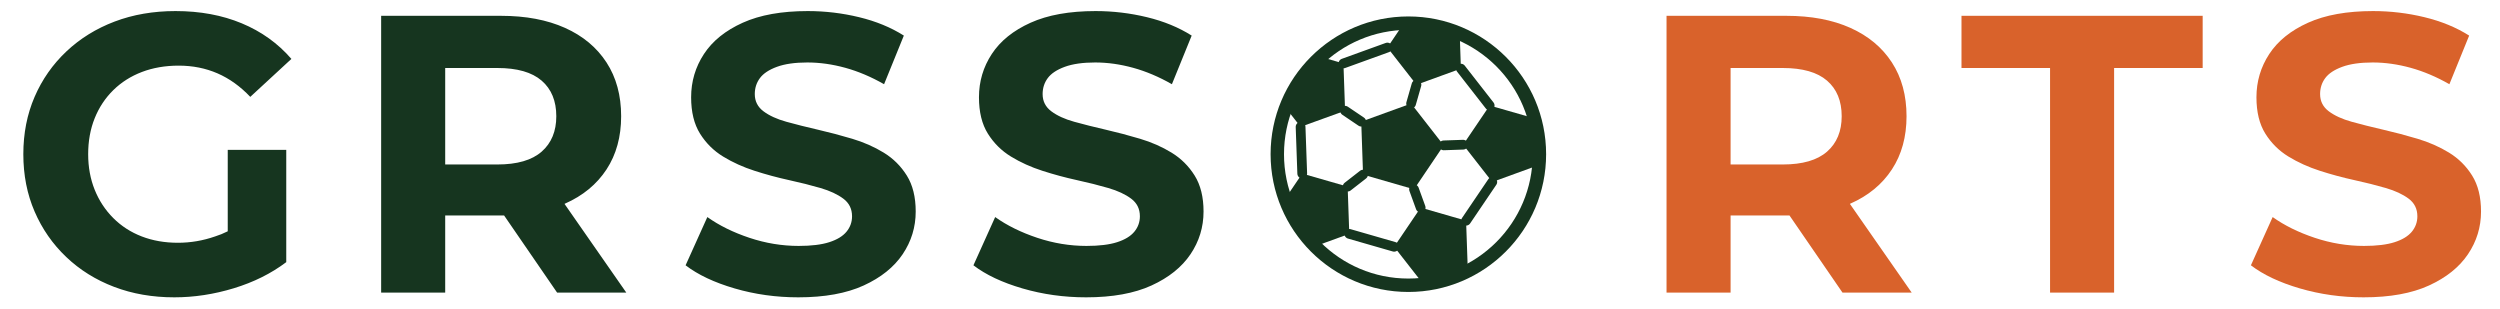
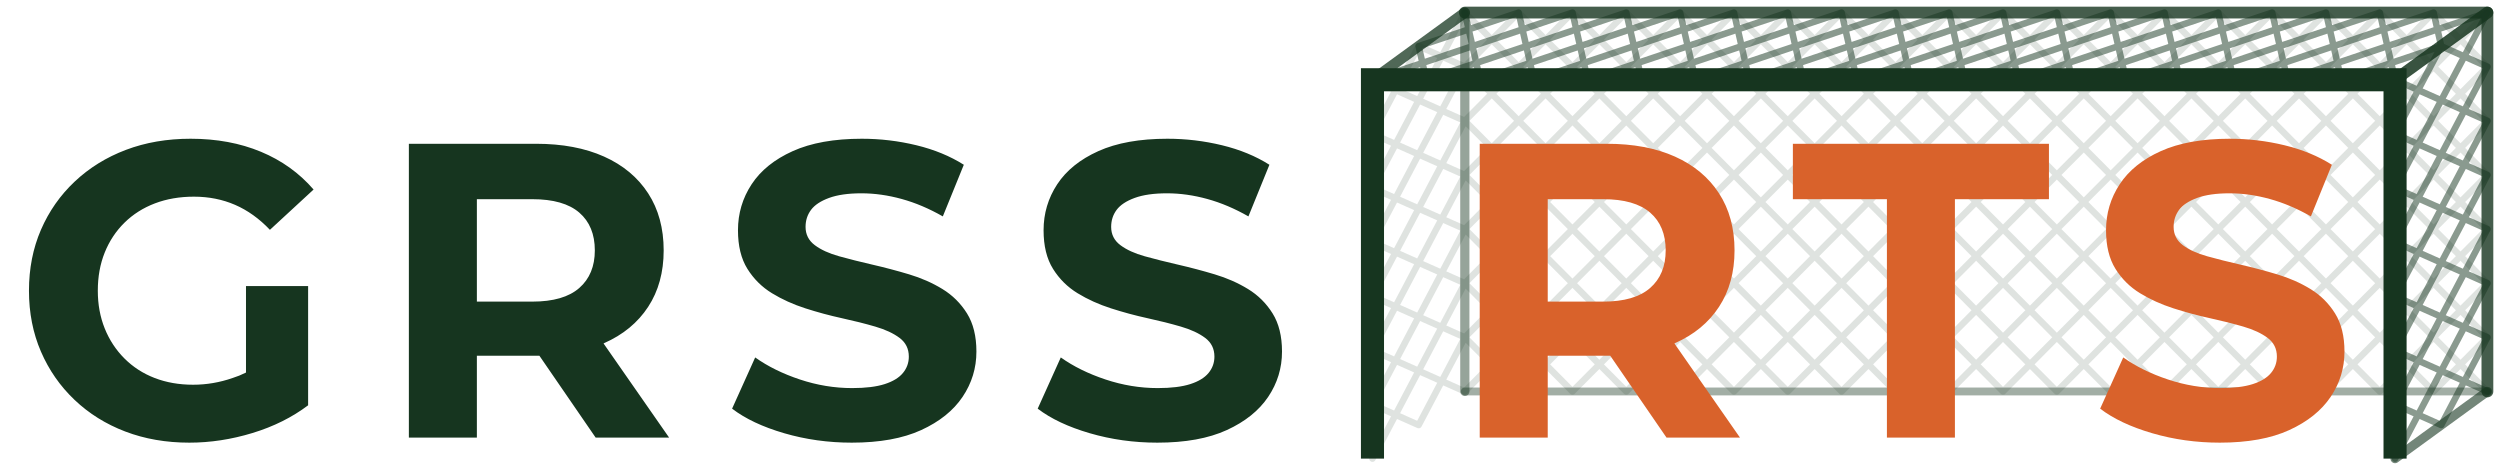
- <svg xmlns="http://www.w3.org/2000/svg" viewBox="-2.0 26.0 632.3 78.0" role="img" aria-label="GRSS | RTS">
+ <svg xmlns="http://www.w3.org/2000/svg" viewBox="-3 -4.25 595.55 112.25" role="img" aria-label="GRSS | RTS">
  <path d="M42.10 101.20L42.10 101.20Q33.80 101.20 26.85 98.55Q19.90 95.90 14.75 91Q9.60 86.10 6.75 79.50Q3.90 72.90 3.90 65Q3.90 57.10 6.75 50.50Q9.60 43.90 14.80 39Q20 34.10 27 31.45Q34 28.80 42.40 28.80L42.40 28.80Q51.70 28.80 59.15 31.90Q66.60 35 71.70 40.90L71.70 40.90L61.30 50.50Q57.50 46.50 53 44.55Q48.50 42.60 43.20 42.60L43.20 42.60Q38.10 42.60 33.90 44.20Q29.70 45.80 26.65 48.80Q23.60 51.80 21.95 55.90Q20.30 60 20.30 65L20.30 65Q20.30 69.90 21.95 74Q23.60 78.10 26.65 81.15Q29.70 84.20 33.85 85.80Q38 87.40 43 87.40L43 87.40Q47.80 87.40 52.40 85.80L52.40 85.80Q54 85.30 55.60 84.50L55.60 84.50L55.60 63.90L70.40 63.90L70.40 92.30Q64.70 96.60 57.15 98.90Q49.60 101.20 42.10 101.20ZM110.60 100L94.40 100L94.40 30L124.70 30Q134.10 30 140.90 33.05Q147.70 36.10 151.40 41.80Q155.10 47.50 155.10 55.40L155.10 55.40Q155.10 63.20 151.40 68.85Q147.70 74.50 140.90 77.50L140.90 77.50Q140.80 77.50 140.80 77.60L140.80 77.60L156.40 100L138.90 100L125.50 80.50Q125.10 80.50 124.70 80.50L124.70 80.50L110.60 80.50L110.60 100ZM110.60 43.20L110.60 67.60L123.80 67.60Q131.30 67.60 135 64.35Q138.70 61.10 138.70 55.40L138.70 55.40Q138.70 49.60 135 46.40Q131.30 43.20 123.80 43.20L123.80 43.20L110.60 43.20ZM199.90 101.20L199.90 101.20Q191.50 101.20 183.80 98.95Q176.10 96.70 171.40 93.10L171.40 93.10L176.90 80.90Q181.40 84.10 187.55 86.15Q193.70 88.20 200.00 88.20L200.00 88.20Q204.80 88.20 207.75 87.25Q210.70 86.30 212.10 84.60Q213.50 82.90 213.50 80.70L213.50 80.70Q213.50 77.90 211.30 76.25Q209.10 74.60 205.50 73.55Q201.90 72.50 197.55 71.55Q193.20 70.60 188.85 69.20Q184.50 67.80 180.90 65.60Q177.30 63.40 175.05 59.80Q172.80 56.20 172.80 50.60L172.80 50.60Q172.80 44.60 176.05 39.65Q179.30 34.70 185.85 31.75Q192.40 28.80 202.30 28.80L202.30 28.80Q208.90 28.80 215.30 30.35Q221.70 31.90 226.60 35L226.60 35L221.60 47.30Q216.70 44.50 211.80 43.15Q206.90 41.80 202.20 41.80L202.20 41.80Q197.50 41.80 194.50 42.90Q191.50 44 190.20 45.75Q188.90 47.50 188.90 49.80L188.90 49.80Q188.90 52.50 191.10 54.15Q193.30 55.80 196.90 56.80Q200.50 57.80 204.85 58.80Q209.20 59.80 213.55 61.10Q217.90 62.40 221.50 64.60Q225.10 66.80 227.35 70.40Q229.60 74 229.60 79.50L229.60 79.50Q229.60 85.40 226.30 90.30Q223.00 95.20 216.45 98.20Q209.90 101.20 199.90 101.20ZM272.70 101.20L272.70 101.20Q264.30 101.20 256.60 98.95Q248.90 96.70 244.20 93.10L244.20 93.10L249.70 80.90Q254.20 84.10 260.35 86.15Q266.50 88.20 272.80 88.20L272.80 88.20Q277.60 88.20 280.55 87.25Q283.50 86.30 284.90 84.60Q286.30 82.90 286.30 80.70L286.30 80.70Q286.30 77.90 284.10 76.25Q281.90 74.60 278.30 73.55Q274.70 72.50 270.35 71.55Q266.00 70.60 261.65 69.20Q257.30 67.80 253.70 65.60Q250.10 63.40 247.85 59.80Q245.60 56.20 245.60 50.60L245.60 50.60Q245.60 44.60 248.85 39.65Q252.10 34.70 258.65 31.75Q265.20 28.80 275.10 28.80L275.10 28.80Q281.70 28.80 288.10 30.35Q294.50 31.90 299.40 35L299.40 35L294.40 47.30Q289.50 44.50 284.60 43.15Q279.70 41.80 275.00 41.80L275.00 41.80Q270.30 41.80 267.30 42.90Q264.30 44 263.00 45.75Q261.70 47.50 261.70 49.80L261.70 49.80Q261.70 52.50 263.90 54.15Q266.10 55.80 269.70 56.80Q273.30 57.80 277.65 58.80Q282.00 59.80 286.35 61.10Q290.70 62.40 294.30 64.60Q297.90 66.80 300.15 70.40Q302.40 74 302.40 79.50L302.40 79.50Q302.40 85.40 299.10 90.30Q295.80 95.20 289.25 98.20Q282.70 101.20 272.70 101.20Z" fill="#16351f" />
-   <g transform="translate(317.20 28.00) scale(1.5417)">
-     <defs>
-       <clipPath id="b">
-         <circle cx="24" cy="24" r="21.5" />
-       </clipPath>
-     </defs>
-     <g clip-path="url(#b)">
-       <path d="M25.33 12.61L20.56 6.50L24.90 0.07L32.36 2.21L32.62 9.96ZM32.99 22.44L37.34 16.01L44.79 18.15L45.06 25.91L37.77 28.56ZM26.02 32.76L33.47 34.91L33.74 42.66L26.45 45.31L21.67 39.19ZM14.04 29.32L14.31 37.07L7.01 39.72L2.24 33.60L6.59 27.18ZM13.62 16.87L6.32 19.51L1.55 13.40L5.90 6.97L13.35 9.11Z" fill="#16351f" />
-       <path d="M24.45 15.69L25.33 12.61M29.80 22.55L32.99 22.44M24.93 29.76L26.02 32.76M16.57 27.35L14.04 29.32M16.27 18.66L13.62 16.87M32.62 9.96L37.34 16.01M37.77 28.56L33.47 34.91M21.67 39.19L14.31 37.07M6.59 27.18L6.32 19.51M13.35 9.11L20.56 6.50" stroke="#16351f" stroke-width="1.6" stroke-linecap="round" fill="none" />
-     </g>
-     <path d="M24.45 15.69L29.80 22.55L24.93 29.76L16.57 27.35L16.27 18.66Z" fill="#16351f" />
-     <circle cx="24" cy="24" r="21.5" fill="none" stroke="#16351f" stroke-width="2.2" />
-   </g>
-   <path d="M435.70 100L419.50 100L419.50 30L449.80 30Q459.20 30 466.00 33.05Q472.80 36.10 476.50 41.80Q480.20 47.50 480.20 55.40L480.20 55.40Q480.20 63.20 476.50 68.85Q472.80 74.50 466.00 77.50L466.00 77.50Q465.90 77.50 465.90 77.60L465.90 77.60L481.50 100L464.00 100L450.60 80.50Q450.20 80.50 449.80 80.50L449.80 80.50L435.70 80.50L435.70 100ZM435.70 43.20L435.70 67.60L448.90 67.60Q456.40 67.60 460.10 64.35Q463.80 61.10 463.80 55.40L463.80 55.40Q463.80 49.60 460.10 46.40Q456.40 43.20 448.90 43.20L448.90 43.20L435.70 43.20ZM532.70 100L516.50 100L516.50 43.20L494.10 43.20L494.10 30L555.10 30L555.10 43.20L532.70 43.20L532.70 100ZM595.80 101.20L595.80 101.20Q587.40 101.20 579.70 98.95Q572 96.70 567.30 93.10L567.30 93.10L572.80 80.90Q577.30 84.10 583.45 86.15Q589.60 88.20 595.90 88.20L595.90 88.20Q600.70 88.20 603.65 87.25Q606.60 86.30 608 84.60Q609.40 82.90 609.40 80.70L609.40 80.70Q609.40 77.90 607.20 76.25Q605 74.60 601.40 73.55Q597.80 72.50 593.45 71.55Q589.10 70.60 584.75 69.20Q580.40 67.80 576.80 65.60Q573.20 63.40 570.95 59.80Q568.70 56.20 568.70 50.60L568.70 50.60Q568.70 44.60 571.95 39.65Q575.20 34.70 581.75 31.75Q588.30 28.80 598.20 28.80L598.20 28.80Q604.80 28.80 611.20 30.35Q617.60 31.90 622.50 35L622.50 35L617.50 47.30Q612.60 44.50 607.70 43.15Q602.80 41.80 598.10 41.80L598.10 41.80Q593.40 41.80 590.40 42.90Q587.40 44 586.10 45.75Q584.80 47.50 584.80 49.80L584.80 49.80Q584.80 52.50 587 54.15Q589.20 55.80 592.80 56.80Q596.40 57.80 600.75 58.80Q605.10 59.80 609.45 61.10Q613.80 62.40 617.40 64.60Q621 66.80 623.25 70.40Q625.50 74 625.50 79.50L625.50 79.50Q625.50 85.40 622.20 90.30Q618.90 95.20 612.35 98.20Q605.80 101.20 595.80 101.20Z" fill="#d9622b" />
+   <path d="M345.95 76.11L358.77 89M358.77 -1.25L345.95 11.64M345.95 63.21L371.59 89M371.59 -1.25L345.95 24.54M345.95 50.32L384.41 89M384.41 -1.25L345.95 37.43M345.95 37.43L397.23 89M397.23 -1.25L345.95 50.32M345.95 24.54L410.06 89M410.06 -1.25L345.95 63.21M345.95 11.64L422.88 89M422.88 -1.25L345.95 76.11M345.95 -1.25L435.7 89M435.7 -1.25L345.95 89M358.77 -1.25L448.52 89M448.52 -1.25L358.77 89M371.59 -1.25L461.34 89M461.34 -1.25L371.59 89M384.41 -1.25L474.16 89M474.16 -1.25L384.41 89M397.23 -1.25L486.98 89M486.98 -1.25L397.23 89M410.06 -1.25L499.8 89M499.8 -1.25L410.06 89M422.88 -1.25L512.62 89M512.62 -1.25L422.88 89M435.7 -1.25L525.44 89M525.44 -1.25L435.7 89M448.52 -1.25L538.27 89M538.27 -1.25L448.52 89M461.34 -1.25L551.09 89M551.09 -1.25L461.34 89M474.16 -1.25L563.91 89M563.91 -1.25L474.16 89M486.98 -1.25L576.73 89M576.73 -1.25L486.98 89M499.8 -1.25L589.55 89M589.55 -1.25L499.8 89M512.62 -1.25L589.55 76.11M589.55 11.64L512.62 89M525.44 -1.25L589.55 63.21M589.55 24.54L525.44 89M538.27 -1.25L589.55 50.32M589.55 37.43L538.27 89M551.09 -1.25L589.55 37.43M589.55 50.32L551.09 89M563.91 -1.25L589.55 24.54M589.55 63.21L563.91 89M576.73 -1.25L589.55 11.64M589.55 76.11L576.73 89M334.95 6.75L345.95 11.64M323.95 27.64L334.95 6.75M323.95 14.75L345.95 24.54M323.95 40.54L345.95 -1.25M323.95 27.64L345.95 37.43M323.95 53.43L345.95 11.64M323.95 40.54L345.95 50.32M323.95 66.32L345.95 24.54M323.95 53.43L345.95 63.21M323.95 79.21L345.95 37.43M323.95 66.32L345.95 76.11M323.95 92.11L345.95 50.32M323.95 79.21L345.95 89M323.95 105L345.95 63.21M323.95 92.11L334.95 97M334.95 97L345.95 76.11" fill="none" stroke="#16351f" stroke-width="1.56" stroke-linecap="round" opacity="0.14" />
+   <path d="M334.95 6.75L358.77 -1.25M336.77 14.75L334.95 6.75M323.95 14.75L371.59 -1.25M349.59 14.75L345.95 -1.25M336.77 14.75L384.41 -1.25M362.41 14.75L358.77 -1.25M349.59 14.75L397.23 -1.25M375.23 14.75L371.59 -1.25M362.41 14.75L410.06 -1.25M388.06 14.75L384.41 -1.25M375.23 14.75L422.88 -1.25M400.88 14.75L397.23 -1.25M388.06 14.75L435.7 -1.25M413.7 14.75L410.06 -1.25M400.88 14.75L448.52 -1.25M426.52 14.75L422.88 -1.25M413.7 14.75L461.34 -1.25M439.34 14.75L435.7 -1.25M426.52 14.75L474.16 -1.25M452.16 14.75L448.52 -1.25M439.34 14.75L486.98 -1.25M464.98 14.75L461.34 -1.25M452.16 14.75L499.8 -1.25M477.8 14.75L474.16 -1.25M464.98 14.75L512.62 -1.25M490.62 14.75L486.98 -1.25M477.8 14.75L525.44 -1.25M503.44 14.75L499.8 -1.25M490.62 14.75L538.27 -1.25M516.27 14.75L512.62 -1.25M503.44 14.75L551.09 -1.25M529.09 14.75L525.44 -1.25M516.27 14.75L563.91 -1.25M541.91 14.75L538.27 -1.25M529.09 14.75L576.73 -1.25M554.73 14.75L551.09 -1.25M541.91 14.75L589.55 -1.25M567.55 14.75L563.91 -1.25M554.73 14.75L578.55 6.75M578.55 6.75L576.73 -1.25M578.55 6.75L589.55 11.64M567.55 27.64L578.55 6.75M567.55 14.75L589.55 24.54M567.55 40.54L589.55 -1.25M567.55 27.64L589.55 37.43M567.55 53.43L589.55 11.64M567.55 40.54L589.55 50.32M567.55 66.32L589.55 24.54M567.55 53.43L589.55 63.21M567.55 79.21L589.55 37.43M567.55 66.32L589.55 76.11M567.55 92.11L589.55 50.32M567.55 79.21L589.55 89M567.55 105L589.55 63.21M567.55 92.11L578.55 97M578.55 97L589.55 76.11" fill="none" stroke="#16351f" stroke-width="1.56" stroke-linecap="round" opacity="0.5" />
+   <path d="M345.95 -1.25L589.55 -1.25M589.55 -1.25L589.55 89" fill="none" stroke="#16351f" stroke-width="2.81" stroke-linecap="round" opacity="0.8" />
+   <path d="M345.95 -1.25L345.95 89" fill="none" stroke="#16351f" stroke-width="2.19" stroke-linecap="round" opacity="0.45" />
+   <path d="M323.95 14.75L345.95 -1.25" fill="none" stroke="#16351f" stroke-width="2.5" stroke-linecap="round" opacity="0.75" />
+   <path d="M567.55 14.75L589.55 -1.25" fill="none" stroke="#16351f" stroke-width="2.81" stroke-linecap="round" opacity="0.85" />
+   <path d="M567.55 105L589.55 89" fill="none" stroke="#16351f" stroke-width="2.19" stroke-linecap="round" opacity="0.6" />
+   <path d="M345.95 89L589.55 89" fill="none" stroke="#16351f" stroke-width="1.88" stroke-linecap="round" opacity="0.4" />
+   <path d="M323.95 105V14.75H567.55V105" fill="none" stroke="#16351f" stroke-width="5.5" stroke-linecap="butt" stroke-linejoin="miter" />
+   <path d="M365.70 100L349.50 100L349.50 30L379.80 30Q389.20 30 396.00 33.05Q402.80 36.10 406.50 41.80Q410.20 47.50 410.20 55.40L410.20 55.40Q410.20 63.20 406.50 68.85Q402.80 74.50 396.00 77.50L396.00 77.50Q395.90 77.50 395.90 77.60L395.90 77.60L411.50 100L394.00 100L380.60 80.50Q380.20 80.50 379.80 80.50L379.80 80.50L365.70 80.50L365.70 100ZM365.70 43.20L365.70 67.60L378.90 67.60Q386.40 67.60 390.10 64.35Q393.80 61.10 393.80 55.40L393.80 55.40Q393.80 49.60 390.10 46.40Q386.40 43.20 378.90 43.20L378.90 43.20L365.70 43.20ZM462.70 100L446.50 100L446.50 43.20L424.10 43.20L424.10 30L485.10 30L485.10 43.20L462.70 43.20L462.70 100ZM525.80 101.20L525.80 101.20Q517.40 101.20 509.70 98.95Q502.00 96.70 497.30 93.10L497.30 93.10L502.80 80.90Q507.30 84.10 513.45 86.15Q519.60 88.20 525.90 88.20L525.90 88.20Q530.70 88.20 533.65 87.25Q536.60 86.30 538 84.60Q539.40 82.90 539.40 80.70L539.40 80.70Q539.40 77.90 537.20 76.25Q535 74.60 531.40 73.55Q527.80 72.50 523.45 71.55Q519.10 70.60 514.75 69.20Q510.40 67.80 506.80 65.60Q503.20 63.40 500.95 59.80Q498.70 56.20 498.70 50.60L498.70 50.60Q498.70 44.60 501.95 39.65Q505.20 34.70 511.75 31.75Q518.30 28.80 528.20 28.80L528.20 28.80Q534.80 28.80 541.20 30.35Q547.60 31.90 552.50 35L552.50 35L547.50 47.30Q542.60 44.50 537.70 43.15Q532.80 41.80 528.10 41.80L528.10 41.80Q523.40 41.80 520.40 42.90Q517.40 44 516.10 45.75Q514.80 47.50 514.80 49.80L514.80 49.80Q514.80 52.50 517 54.15Q519.20 55.80 522.80 56.80Q526.40 57.80 530.75 58.80Q535.10 59.80 539.45 61.10Q543.80 62.40 547.40 64.60Q551 66.80 553.25 70.40Q555.50 74 555.50 79.50L555.50 79.50Q555.50 85.40 552.20 90.30Q548.90 95.20 542.35 98.20Q535.80 101.20 525.80 101.20Z" fill="#d9622b" />
</svg>
